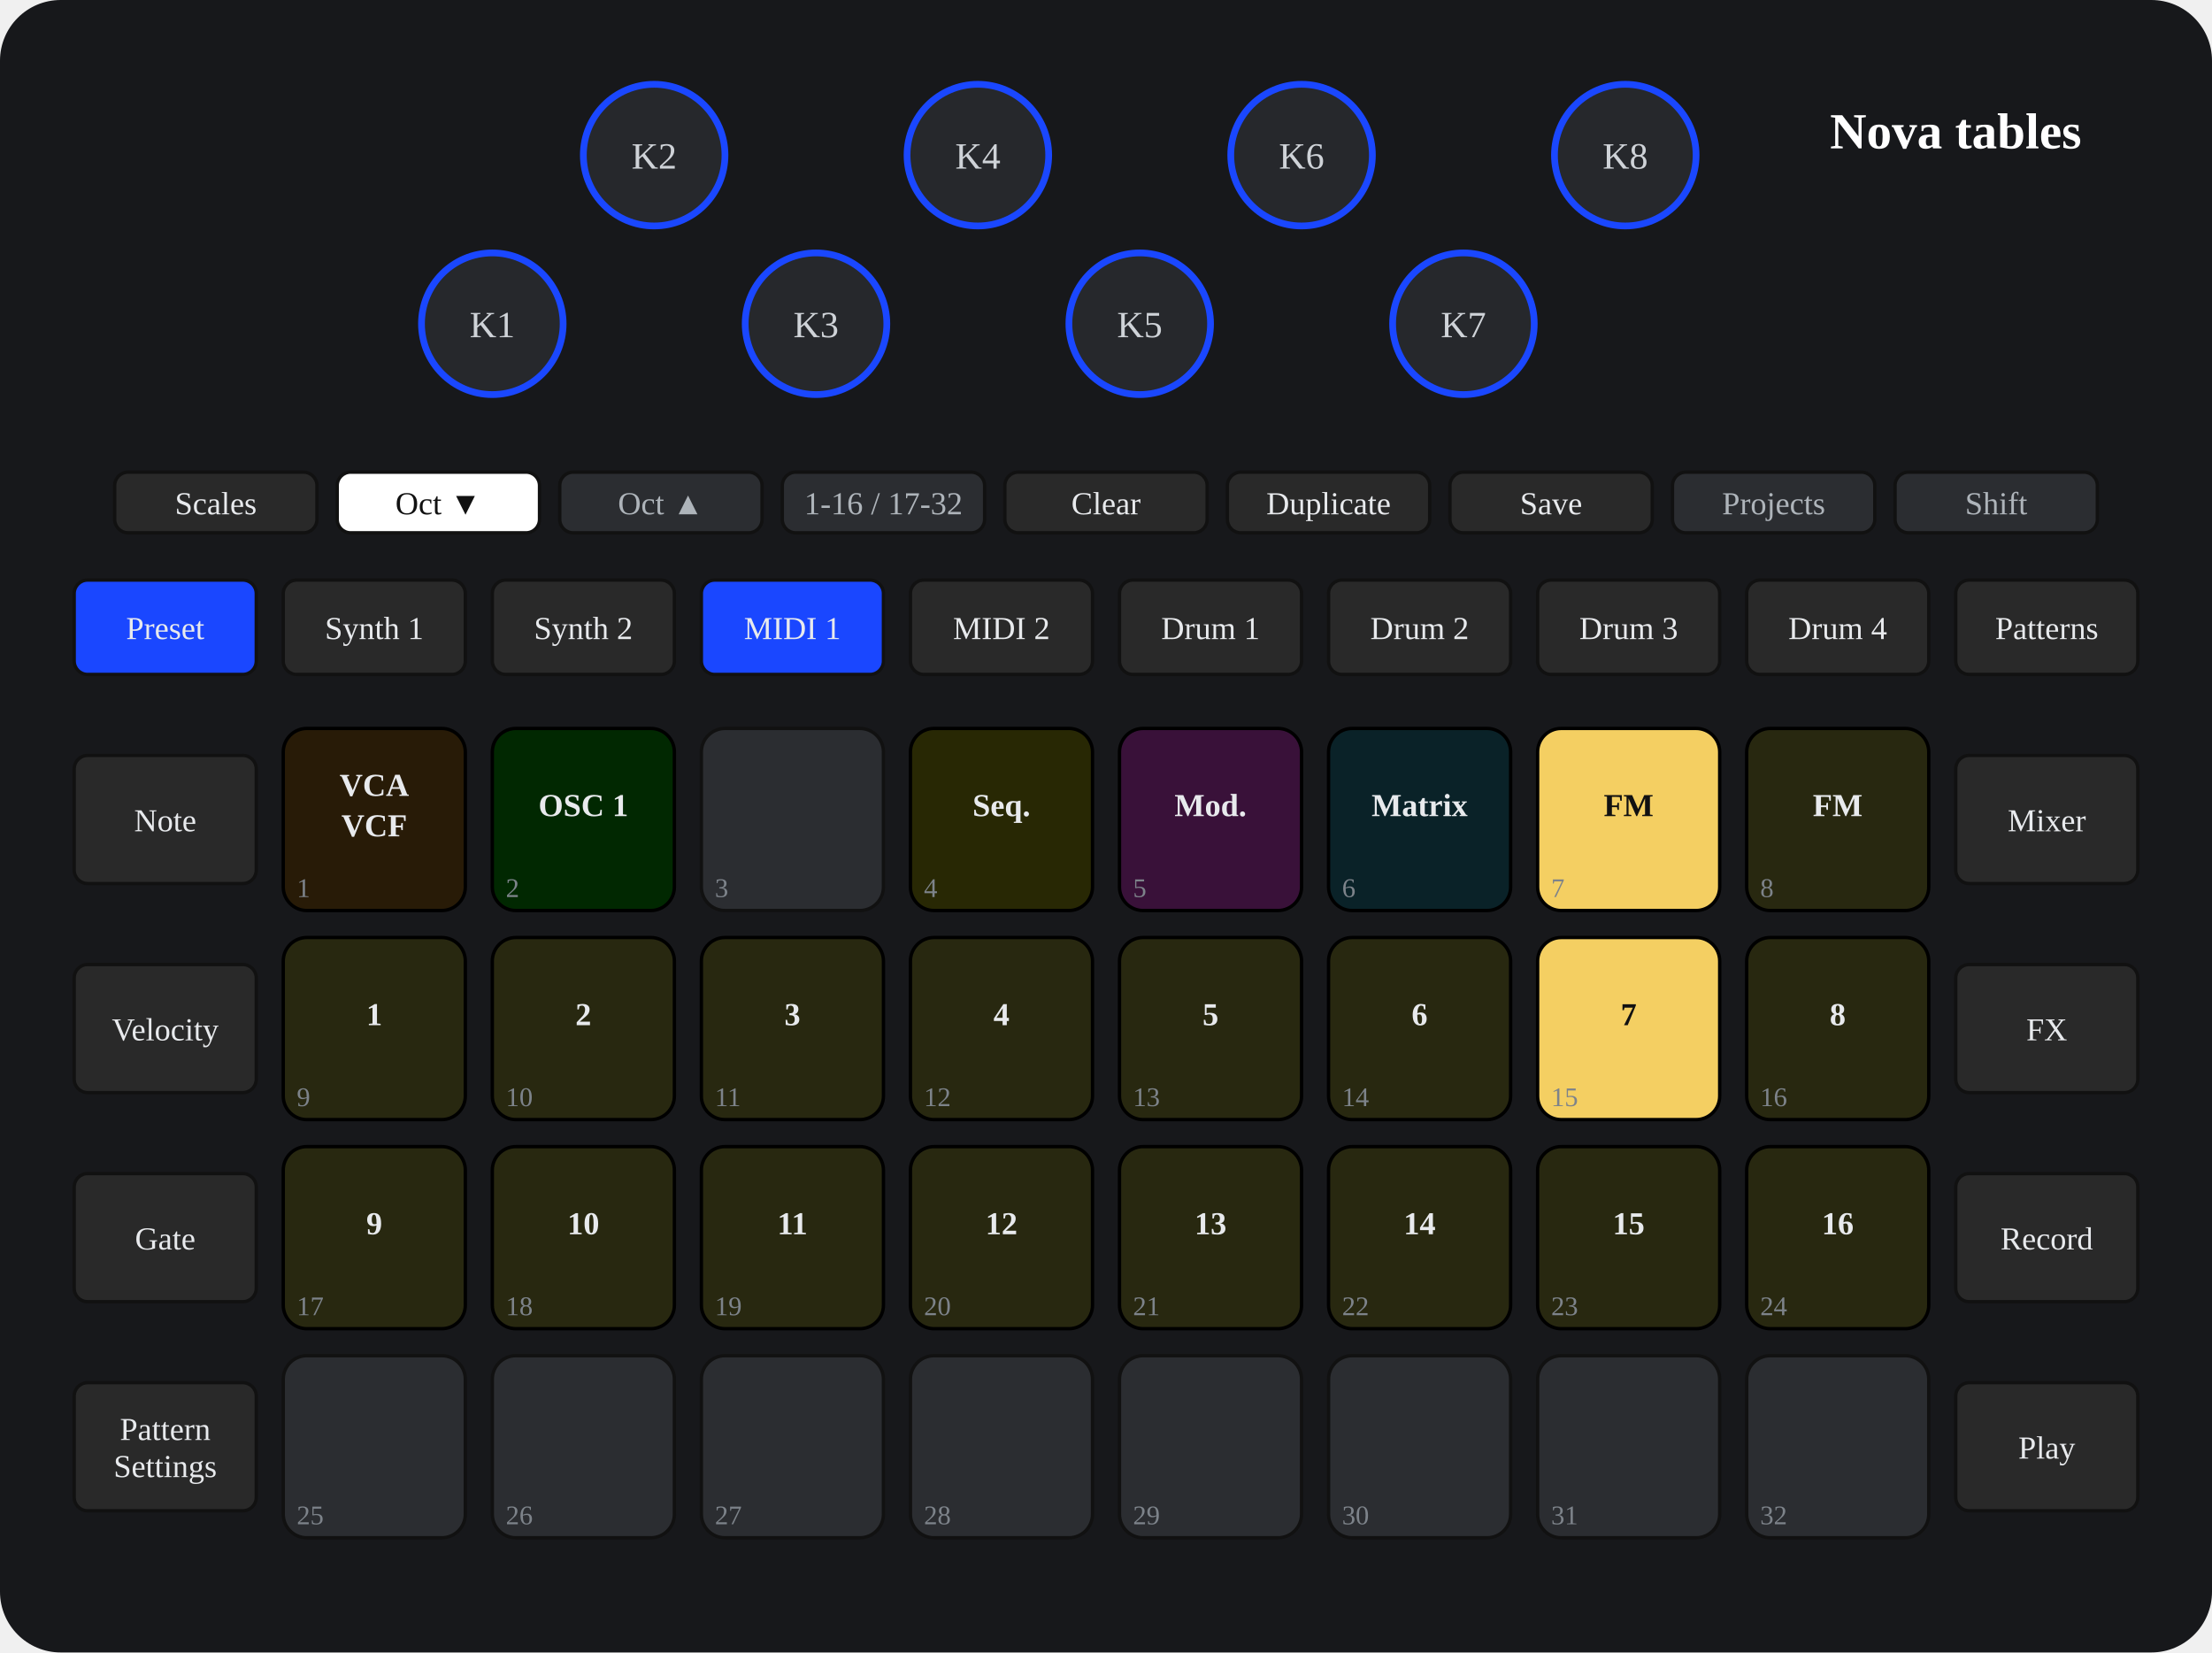
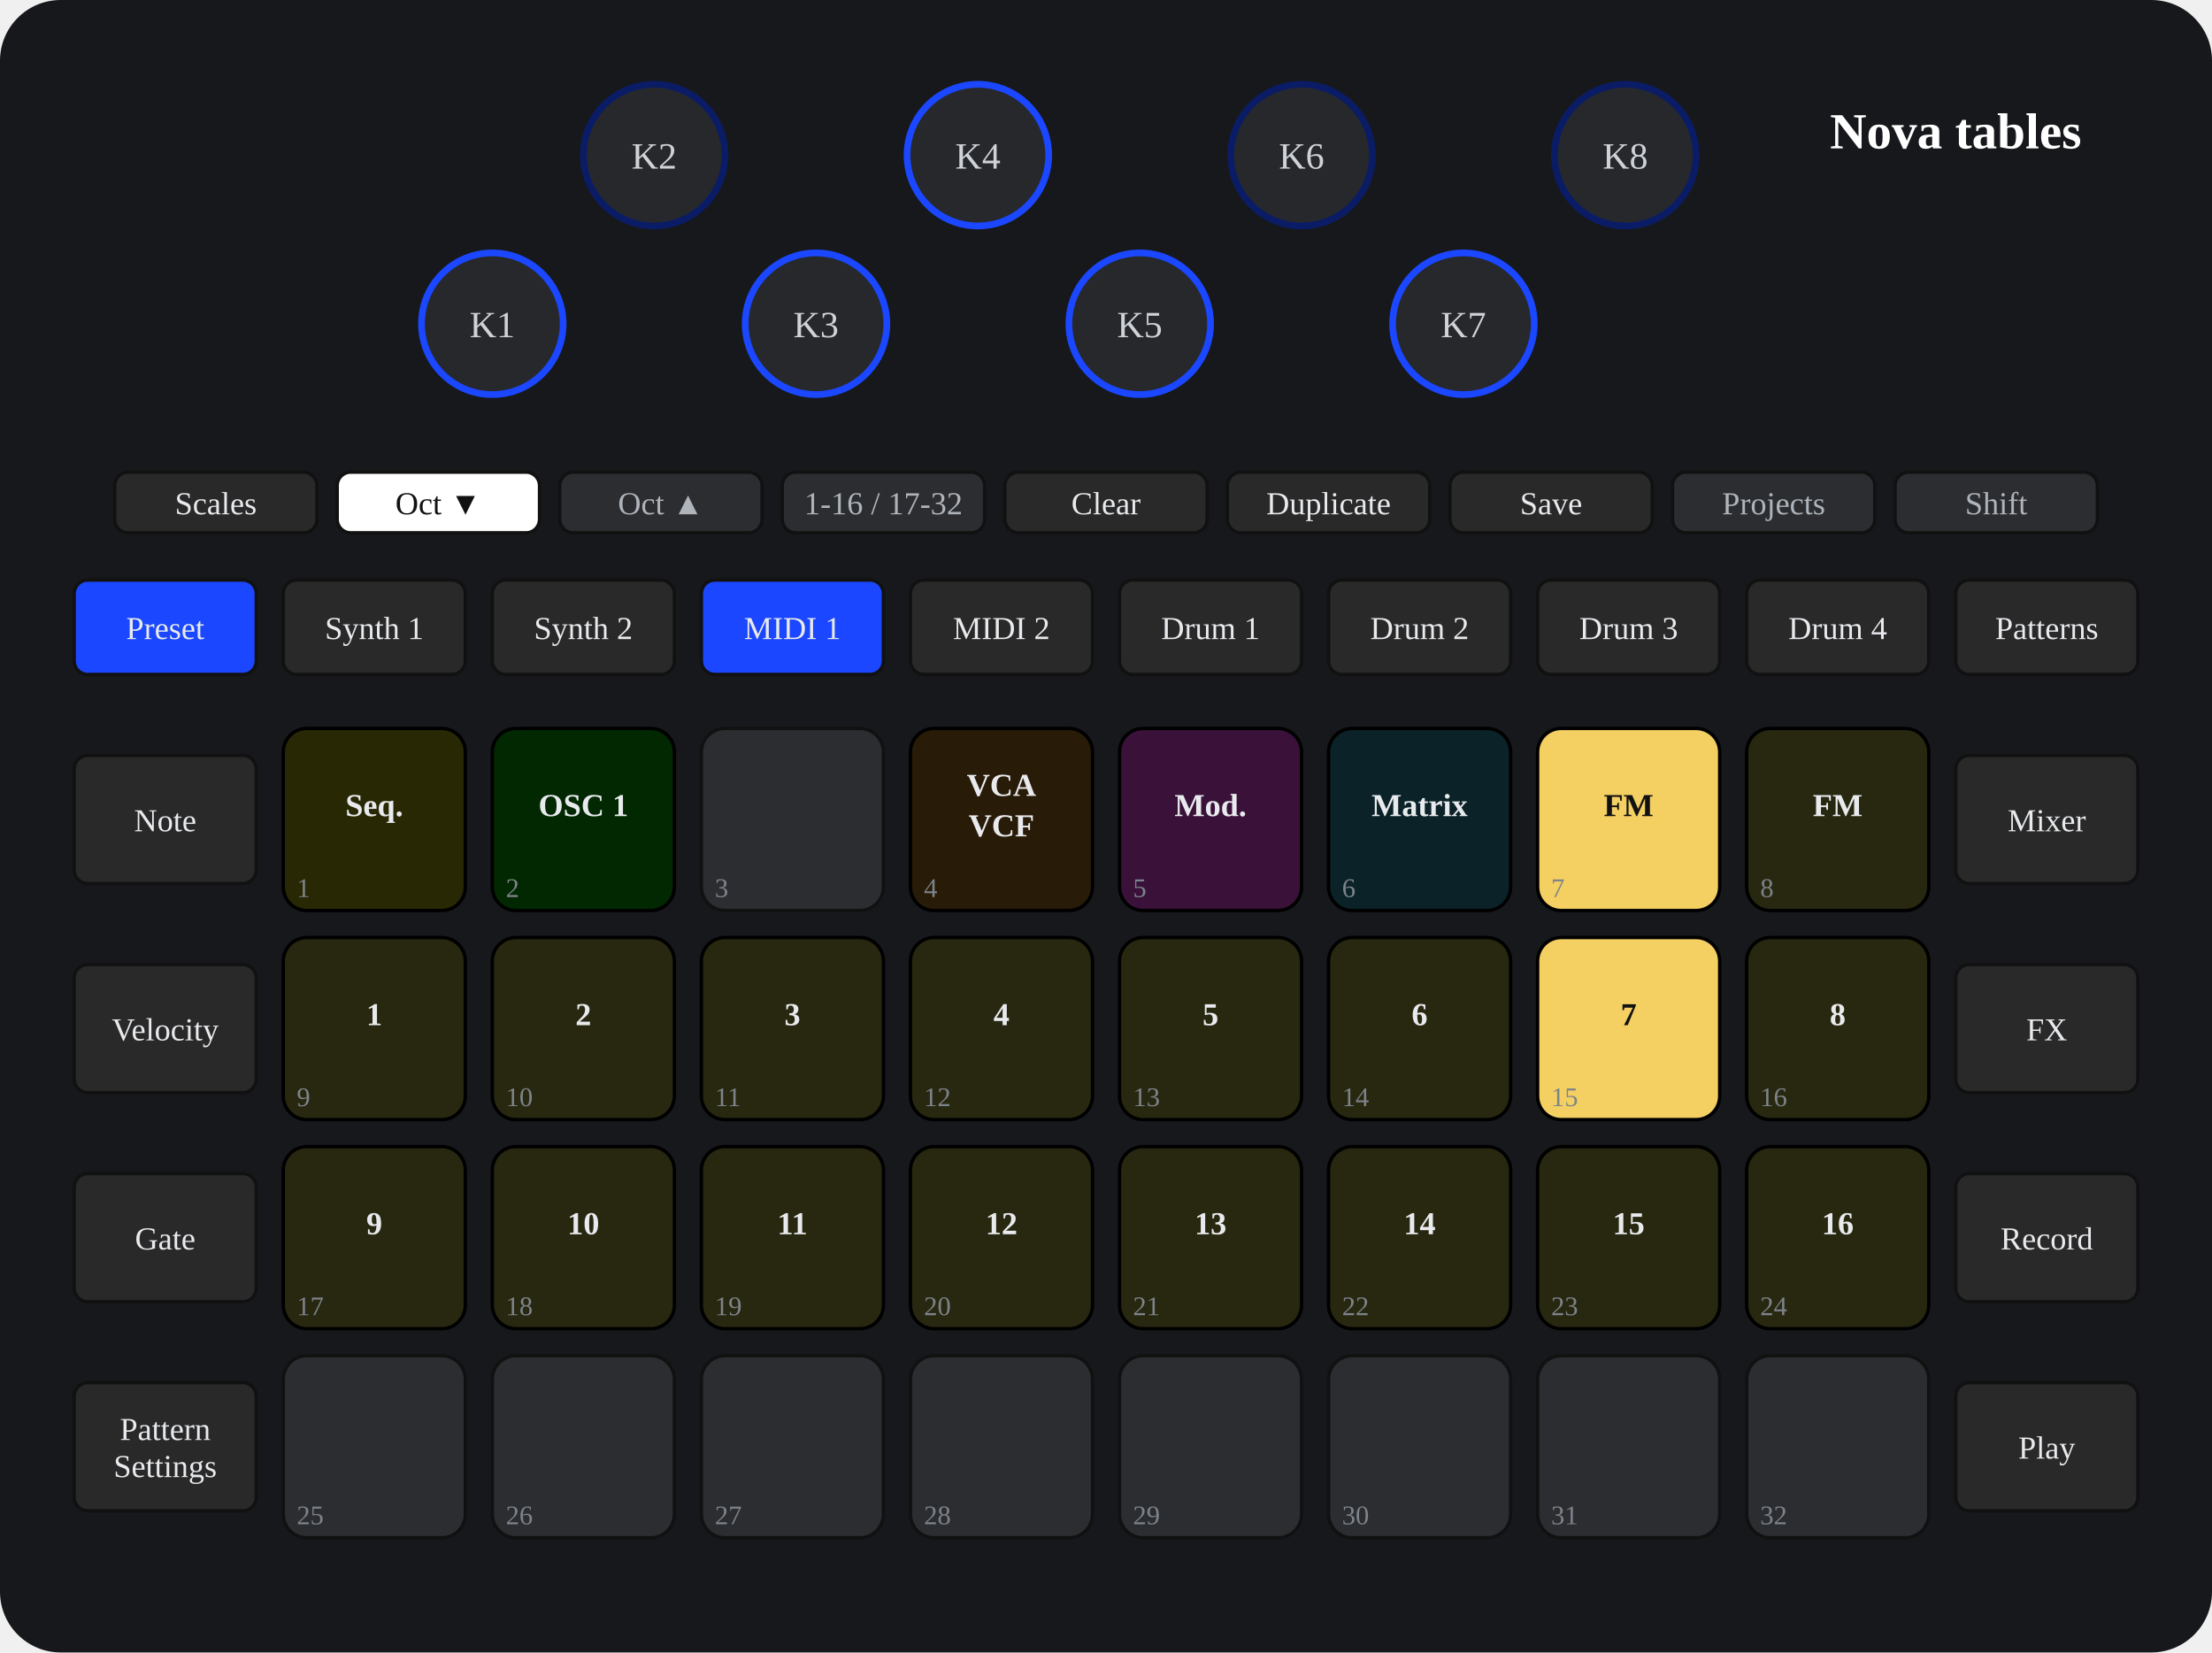
<svg xmlns="http://www.w3.org/2000/svg" viewBox="0 0 656 490" role="img" aria-label="Pad 7 held: the stock's 16 wavetables (pads 9-24, the loaded one bright). A tap = the whole table; Shift + tap = only the frame OSC 1's K3 points at.">
  <rect x="0" y="0" width="656" height="490" rx="18" fill="#17181b" />
  <circle cx="146" cy="96" r="21" fill="#26282c" stroke="#1a47ff" stroke-width="2" />
  <text x="146" y="100" font-size="11" fill="#cfd3d8" text-anchor="middle">K1</text>
-   <circle cx="194" cy="46" r="21" fill="#26282c" stroke="#1a47ff" stroke-width="2" />
+   <circle cx="194" cy="46" r="21" fill="#26282c" stroke="#0a1c66" stroke-width="2" />
  <text x="194" y="50" font-size="11" fill="#cfd3d8" text-anchor="middle">K2</text>
  <circle cx="242" cy="96" r="21" fill="#26282c" stroke="#1a47ff" stroke-width="2" />
  <text x="242" y="100" font-size="11" fill="#cfd3d8" text-anchor="middle">K3</text>
  <circle cx="290" cy="46" r="21" fill="#26282c" stroke="#1a47ff" stroke-width="2" />
  <text x="290" y="50" font-size="11" fill="#cfd3d8" text-anchor="middle">K4</text>
  <circle cx="338" cy="96" r="21" fill="#26282c" stroke="#1a47ff" stroke-width="2" />
  <text x="338" y="100" font-size="11" fill="#cfd3d8" text-anchor="middle">K5</text>
-   <circle cx="386" cy="46" r="21" fill="#26282c" stroke="#1a47ff" stroke-width="2" />
+   <circle cx="386" cy="46" r="21" fill="#26282c" stroke="#0a1c66" stroke-width="2" />
  <text x="386" y="50" font-size="11" fill="#cfd3d8" text-anchor="middle">K6</text>
  <circle cx="434" cy="96" r="21" fill="#26282c" stroke="#1a47ff" stroke-width="2" />
  <text x="434" y="100" font-size="11" fill="#cfd3d8" text-anchor="middle">K7</text>
-   <circle cx="482" cy="46" r="21" fill="#26282c" stroke="#1a47ff" stroke-width="2" />
+   <circle cx="482" cy="46" r="21" fill="#26282c" stroke="#0a1c66" stroke-width="2" />
  <text x="482" y="50" font-size="11" fill="#cfd3d8" text-anchor="middle">K8</text>
  <text x="580" y="44" font-size="15" font-weight="bold" fill="#ffffff" text-anchor="middle">Nova tables</text>
  <rect x="34" y="140" width="60" height="18" rx="4" fill="#292929" stroke="#111" />
  <text x="64.0" y="152.5" font-size="9.5" fill="#e8eaed" text-anchor="middle">Scales</text>
  <rect x="100" y="140" width="60" height="18" rx="4" fill="#ffffff" stroke="#111" />
  <text x="130.0" y="152.5" font-size="9.5" fill="#111" text-anchor="middle">Oct ▼</text>
  <rect x="166" y="140" width="60" height="18" rx="4" fill="#2b2d31" stroke="#111" />
  <text x="196.0" y="152.5" font-size="9.5" fill="#aeb4ba" text-anchor="middle">Oct ▲</text>
  <rect x="232" y="140" width="60" height="18" rx="4" fill="#2b2d31" stroke="#111" />
  <text x="262.0" y="152.5" font-size="9.5" fill="#aeb4ba" text-anchor="middle">1-16 / 17-32</text>
  <rect x="298" y="140" width="60" height="18" rx="4" fill="#292929" stroke="#111" />
  <text x="328.0" y="152.5" font-size="9.5" fill="#e8eaed" text-anchor="middle">Clear</text>
  <rect x="364" y="140" width="60" height="18" rx="4" fill="#292929" stroke="#111" />
  <text x="394.0" y="152.5" font-size="9.5" fill="#e8eaed" text-anchor="middle">Duplicate</text>
  <rect x="430" y="140" width="60" height="18" rx="4" fill="#292929" stroke="#111" />
  <text x="460.0" y="152.5" font-size="9.5" fill="#e8eaed" text-anchor="middle">Save</text>
  <rect x="496" y="140" width="60" height="18" rx="4" fill="#2b2d31" stroke="#111" />
  <text x="526.0" y="152.5" font-size="9.5" fill="#aeb4ba" text-anchor="middle">Projects</text>
  <rect x="562" y="140" width="60" height="18" rx="4" fill="#2b2d31" stroke="#111" />
  <text x="592.0" y="152.5" font-size="9.5" fill="#aeb4ba" text-anchor="middle">Shift</text>
  <rect x="22" y="172" width="54" height="28" rx="4" fill="#1a47ff" stroke="#111" />
  <text x="49.0" y="189.5" font-size="9.5" fill="#e8eaed" text-anchor="middle">Preset</text>
  <rect x="84" y="172" width="54" height="28" rx="4" fill="#292929" stroke="#111" />
  <text x="111.0" y="189.5" font-size="9.5" fill="#e8eaed" text-anchor="middle">Synth 1</text>
  <rect x="146" y="172" width="54" height="28" rx="4" fill="#292929" stroke="#111" />
  <text x="173.0" y="189.5" font-size="9.5" fill="#e8eaed" text-anchor="middle">Synth 2</text>
  <rect x="208" y="172" width="54" height="28" rx="4" fill="#1a47ff" stroke="#111" />
  <text x="235.0" y="189.5" font-size="9.5" fill="#e8eaed" text-anchor="middle">MIDI 1</text>
  <rect x="270" y="172" width="54" height="28" rx="4" fill="#292929" stroke="#111" />
  <text x="297.0" y="189.5" font-size="9.5" fill="#e8eaed" text-anchor="middle">MIDI 2</text>
  <rect x="332" y="172" width="54" height="28" rx="4" fill="#292929" stroke="#111" />
  <text x="359.0" y="189.5" font-size="9.5" fill="#e8eaed" text-anchor="middle">Drum 1</text>
  <rect x="394" y="172" width="54" height="28" rx="4" fill="#292929" stroke="#111" />
  <text x="421.0" y="189.5" font-size="9.5" fill="#e8eaed" text-anchor="middle">Drum 2</text>
  <rect x="456" y="172" width="54" height="28" rx="4" fill="#292929" stroke="#111" />
  <text x="483.0" y="189.5" font-size="9.5" fill="#e8eaed" text-anchor="middle">Drum 3</text>
  <rect x="518" y="172" width="54" height="28" rx="4" fill="#292929" stroke="#111" />
  <text x="545.0" y="189.5" font-size="9.5" fill="#e8eaed" text-anchor="middle">Drum 4</text>
  <rect x="580" y="172" width="54" height="28" rx="4" fill="#292929" stroke="#111" />
  <text x="607.0" y="189.5" font-size="9.5" fill="#e8eaed" text-anchor="middle">Patterns</text>
  <rect x="22" y="224" width="54" height="38" rx="4" fill="#292929" stroke="#111" />
  <text x="49.0" y="246.5" font-size="9.5" fill="#e8eaed" text-anchor="middle">Note</text>
  <rect x="580" y="224" width="54" height="38" rx="4" fill="#292929" stroke="#111" />
  <text x="607.0" y="246.5" font-size="9.5" fill="#e8eaed" text-anchor="middle">Mixer</text>
  <rect x="22" y="286" width="54" height="38" rx="4" fill="#292929" stroke="#111" />
  <text x="49.0" y="308.5" font-size="9.5" fill="#e8eaed" text-anchor="middle">Velocity</text>
  <rect x="580" y="286" width="54" height="38" rx="4" fill="#292929" stroke="#111" />
  <text x="607.0" y="308.5" font-size="9.5" fill="#e8eaed" text-anchor="middle">FX</text>
  <rect x="22" y="348" width="54" height="38" rx="4" fill="#292929" stroke="#111" />
  <text x="49.0" y="370.5" font-size="9.5" fill="#e8eaed" text-anchor="middle">Gate</text>
  <rect x="580" y="348" width="54" height="38" rx="4" fill="#292929" stroke="#111" />
  <text x="607.0" y="370.5" font-size="9.5" fill="#e8eaed" text-anchor="middle">Record</text>
  <rect x="22" y="410" width="54" height="38" rx="4" fill="#292929" stroke="#111" />
  <text x="49.0" y="427.0" font-size="9.5" fill="#e8eaed" text-anchor="middle">Pattern</text>
  <text x="49.0" y="438.0" font-size="9.5" fill="#e8eaed" text-anchor="middle">Settings</text>
  <rect x="580" y="410" width="54" height="38" rx="4" fill="#292929" stroke="#111" />
  <text x="607.0" y="432.5" font-size="9.5" fill="#e8eaed" text-anchor="middle">Play</text>
-   <rect x="84" y="216" width="54" height="54" rx="7" fill="#291c07" fill-opacity="0.95" stroke="#000" stroke-width="1" />
-   <text x="111.0" y="236" font-size="9.5" fill="#e8eaed" text-anchor="middle" font-weight="bold">VCA</text>
-   <text x="111.0" y="248" font-size="9.5" fill="#e8eaed" text-anchor="middle" font-weight="bold">VCF</text>
+   <rect x="84" y="216" width="54" height="54" rx="7" fill="#292904" fill-opacity="0.95" stroke="#000" stroke-width="1" />
+   <text x="111.0" y="242" font-size="9.5" fill="#e8eaed" text-anchor="middle" font-weight="bold">Seq.</text>
  <text x="88" y="266" font-size="8" fill="#7d838a">1</text>
  <rect x="146" y="216" width="54" height="54" rx="7" fill="#002900" fill-opacity="0.95" stroke="#000" stroke-width="1" />
  <text x="173.0" y="242" font-size="9.5" fill="#e8eaed" text-anchor="middle" font-weight="bold">OSC 1</text>
  <text x="150" y="266" font-size="8" fill="#7d838a">2</text>
  <rect x="208" y="216" width="54" height="54" rx="7" fill="#2b2d31" stroke="#111" />
  <text x="212" y="266" font-size="8" fill="#7d838a">3</text>
-   <rect x="270" y="216" width="54" height="54" rx="7" fill="#292904" fill-opacity="0.95" stroke="#000" stroke-width="1" />
-   <text x="297.0" y="242" font-size="9.5" fill="#e8eaed" text-anchor="middle" font-weight="bold">Seq.</text>
+   <rect x="270" y="216" width="54" height="54" rx="7" fill="#291c07" fill-opacity="0.95" stroke="#000" stroke-width="1" />
+   <text x="297.0" y="236" font-size="9.5" fill="#e8eaed" text-anchor="middle" font-weight="bold">VCA</text>
+   <text x="297.0" y="248" font-size="9.5" fill="#e8eaed" text-anchor="middle" font-weight="bold">VCF</text>
  <text x="274" y="266" font-size="8" fill="#7d838a">4</text>
  <rect x="332" y="216" width="54" height="54" rx="7" fill="#3b113b" fill-opacity="0.95" stroke="#000" stroke-width="1" />
  <text x="359.0" y="242" font-size="9.5" fill="#e8eaed" text-anchor="middle" font-weight="bold">Mod.</text>
  <text x="336" y="266" font-size="8" fill="#7d838a">5</text>
  <rect x="394" y="216" width="54" height="54" rx="7" fill="#0a2329" fill-opacity="0.95" stroke="#000" stroke-width="1" />
  <text x="421.0" y="242" font-size="9.5" fill="#e8eaed" text-anchor="middle" font-weight="bold">Matrix</text>
  <text x="398" y="266" font-size="8" fill="#7d838a">6</text>
  <rect x="456" y="216" width="54" height="54" rx="7" fill="#ffd966" fill-opacity="0.95" stroke="#000" stroke-width="1" />
  <text x="483.0" y="242" font-size="9.5" fill="#111" text-anchor="middle" font-weight="bold">FM</text>
  <text x="460" y="266" font-size="8" fill="#7d838a">7</text>
  <rect x="518" y="216" width="54" height="54" rx="7" fill="#292910" fill-opacity="0.95" stroke="#000" stroke-width="1" />
  <text x="545.0" y="242" font-size="9.5" fill="#e8eaed" text-anchor="middle" font-weight="bold">FM</text>
  <text x="522" y="266" font-size="8" fill="#7d838a">8</text>
  <rect x="84" y="278" width="54" height="54" rx="7" fill="#292910" fill-opacity="0.95" stroke="#000" stroke-width="1" />
  <text x="111.0" y="304" font-size="9.5" fill="#e8eaed" text-anchor="middle" font-weight="bold">1</text>
  <text x="88" y="328" font-size="8" fill="#7d838a">9</text>
  <rect x="146" y="278" width="54" height="54" rx="7" fill="#292910" fill-opacity="0.95" stroke="#000" stroke-width="1" />
  <text x="173.0" y="304" font-size="9.5" fill="#e8eaed" text-anchor="middle" font-weight="bold">2</text>
  <text x="150" y="328" font-size="8" fill="#7d838a">10</text>
  <rect x="208" y="278" width="54" height="54" rx="7" fill="#292910" fill-opacity="0.95" stroke="#000" stroke-width="1" />
  <text x="235.0" y="304" font-size="9.5" fill="#e8eaed" text-anchor="middle" font-weight="bold">3</text>
  <text x="212" y="328" font-size="8" fill="#7d838a">11</text>
  <rect x="270" y="278" width="54" height="54" rx="7" fill="#292910" fill-opacity="0.95" stroke="#000" stroke-width="1" />
  <text x="297.0" y="304" font-size="9.5" fill="#e8eaed" text-anchor="middle" font-weight="bold">4</text>
  <text x="274" y="328" font-size="8" fill="#7d838a">12</text>
  <rect x="332" y="278" width="54" height="54" rx="7" fill="#292910" fill-opacity="0.95" stroke="#000" stroke-width="1" />
  <text x="359.0" y="304" font-size="9.5" fill="#e8eaed" text-anchor="middle" font-weight="bold">5</text>
  <text x="336" y="328" font-size="8" fill="#7d838a">13</text>
  <rect x="394" y="278" width="54" height="54" rx="7" fill="#292910" fill-opacity="0.95" stroke="#000" stroke-width="1" />
  <text x="421.0" y="304" font-size="9.5" fill="#e8eaed" text-anchor="middle" font-weight="bold">6</text>
  <text x="398" y="328" font-size="8" fill="#7d838a">14</text>
  <rect x="456" y="278" width="54" height="54" rx="7" fill="#ffd966" fill-opacity="0.95" stroke="#000" stroke-width="1" />
  <text x="483.0" y="304" font-size="9.5" fill="#111" text-anchor="middle" font-weight="bold">7</text>
  <text x="460" y="328" font-size="8" fill="#7d838a">15</text>
  <rect x="518" y="278" width="54" height="54" rx="7" fill="#292910" fill-opacity="0.95" stroke="#000" stroke-width="1" />
  <text x="545.0" y="304" font-size="9.5" fill="#e8eaed" text-anchor="middle" font-weight="bold">8</text>
  <text x="522" y="328" font-size="8" fill="#7d838a">16</text>
  <rect x="84" y="340" width="54" height="54" rx="7" fill="#292910" fill-opacity="0.95" stroke="#000" stroke-width="1" />
  <text x="111.0" y="366" font-size="9.5" fill="#e8eaed" text-anchor="middle" font-weight="bold">9</text>
  <text x="88" y="390" font-size="8" fill="#7d838a">17</text>
  <rect x="146" y="340" width="54" height="54" rx="7" fill="#292910" fill-opacity="0.95" stroke="#000" stroke-width="1" />
  <text x="173.0" y="366" font-size="9.5" fill="#e8eaed" text-anchor="middle" font-weight="bold">10</text>
  <text x="150" y="390" font-size="8" fill="#7d838a">18</text>
  <rect x="208" y="340" width="54" height="54" rx="7" fill="#292910" fill-opacity="0.95" stroke="#000" stroke-width="1" />
  <text x="235.0" y="366" font-size="9.5" fill="#e8eaed" text-anchor="middle" font-weight="bold">11</text>
  <text x="212" y="390" font-size="8" fill="#7d838a">19</text>
  <rect x="270" y="340" width="54" height="54" rx="7" fill="#292910" fill-opacity="0.95" stroke="#000" stroke-width="1" />
  <text x="297.0" y="366" font-size="9.5" fill="#e8eaed" text-anchor="middle" font-weight="bold">12</text>
  <text x="274" y="390" font-size="8" fill="#7d838a">20</text>
  <rect x="332" y="340" width="54" height="54" rx="7" fill="#292910" fill-opacity="0.95" stroke="#000" stroke-width="1" />
  <text x="359.0" y="366" font-size="9.5" fill="#e8eaed" text-anchor="middle" font-weight="bold">13</text>
  <text x="336" y="390" font-size="8" fill="#7d838a">21</text>
  <rect x="394" y="340" width="54" height="54" rx="7" fill="#292910" fill-opacity="0.95" stroke="#000" stroke-width="1" />
  <text x="421.0" y="366" font-size="9.5" fill="#e8eaed" text-anchor="middle" font-weight="bold">14</text>
  <text x="398" y="390" font-size="8" fill="#7d838a">22</text>
  <rect x="456" y="340" width="54" height="54" rx="7" fill="#292910" fill-opacity="0.95" stroke="#000" stroke-width="1" />
  <text x="483.0" y="366" font-size="9.5" fill="#e8eaed" text-anchor="middle" font-weight="bold">15</text>
  <text x="460" y="390" font-size="8" fill="#7d838a">23</text>
  <rect x="518" y="340" width="54" height="54" rx="7" fill="#292910" fill-opacity="0.95" stroke="#000" stroke-width="1" />
  <text x="545.0" y="366" font-size="9.5" fill="#e8eaed" text-anchor="middle" font-weight="bold">16</text>
  <text x="522" y="390" font-size="8" fill="#7d838a">24</text>
  <rect x="84" y="402" width="54" height="54" rx="7" fill="#2b2d31" stroke="#111" />
  <text x="88" y="452" font-size="8" fill="#7d838a">25</text>
  <rect x="146" y="402" width="54" height="54" rx="7" fill="#2b2d31" stroke="#111" />
  <text x="150" y="452" font-size="8" fill="#7d838a">26</text>
  <rect x="208" y="402" width="54" height="54" rx="7" fill="#2b2d31" stroke="#111" />
  <text x="212" y="452" font-size="8" fill="#7d838a">27</text>
  <rect x="270" y="402" width="54" height="54" rx="7" fill="#2b2d31" stroke="#111" />
  <text x="274" y="452" font-size="8" fill="#7d838a">28</text>
  <rect x="332" y="402" width="54" height="54" rx="7" fill="#2b2d31" stroke="#111" />
  <text x="336" y="452" font-size="8" fill="#7d838a">29</text>
  <rect x="394" y="402" width="54" height="54" rx="7" fill="#2b2d31" stroke="#111" />
  <text x="398" y="452" font-size="8" fill="#7d838a">30</text>
  <rect x="456" y="402" width="54" height="54" rx="7" fill="#2b2d31" stroke="#111" />
  <text x="460" y="452" font-size="8" fill="#7d838a">31</text>
  <rect x="518" y="402" width="54" height="54" rx="7" fill="#2b2d31" stroke="#111" />
  <text x="522" y="452" font-size="8" fill="#7d838a">32</text>
</svg>
